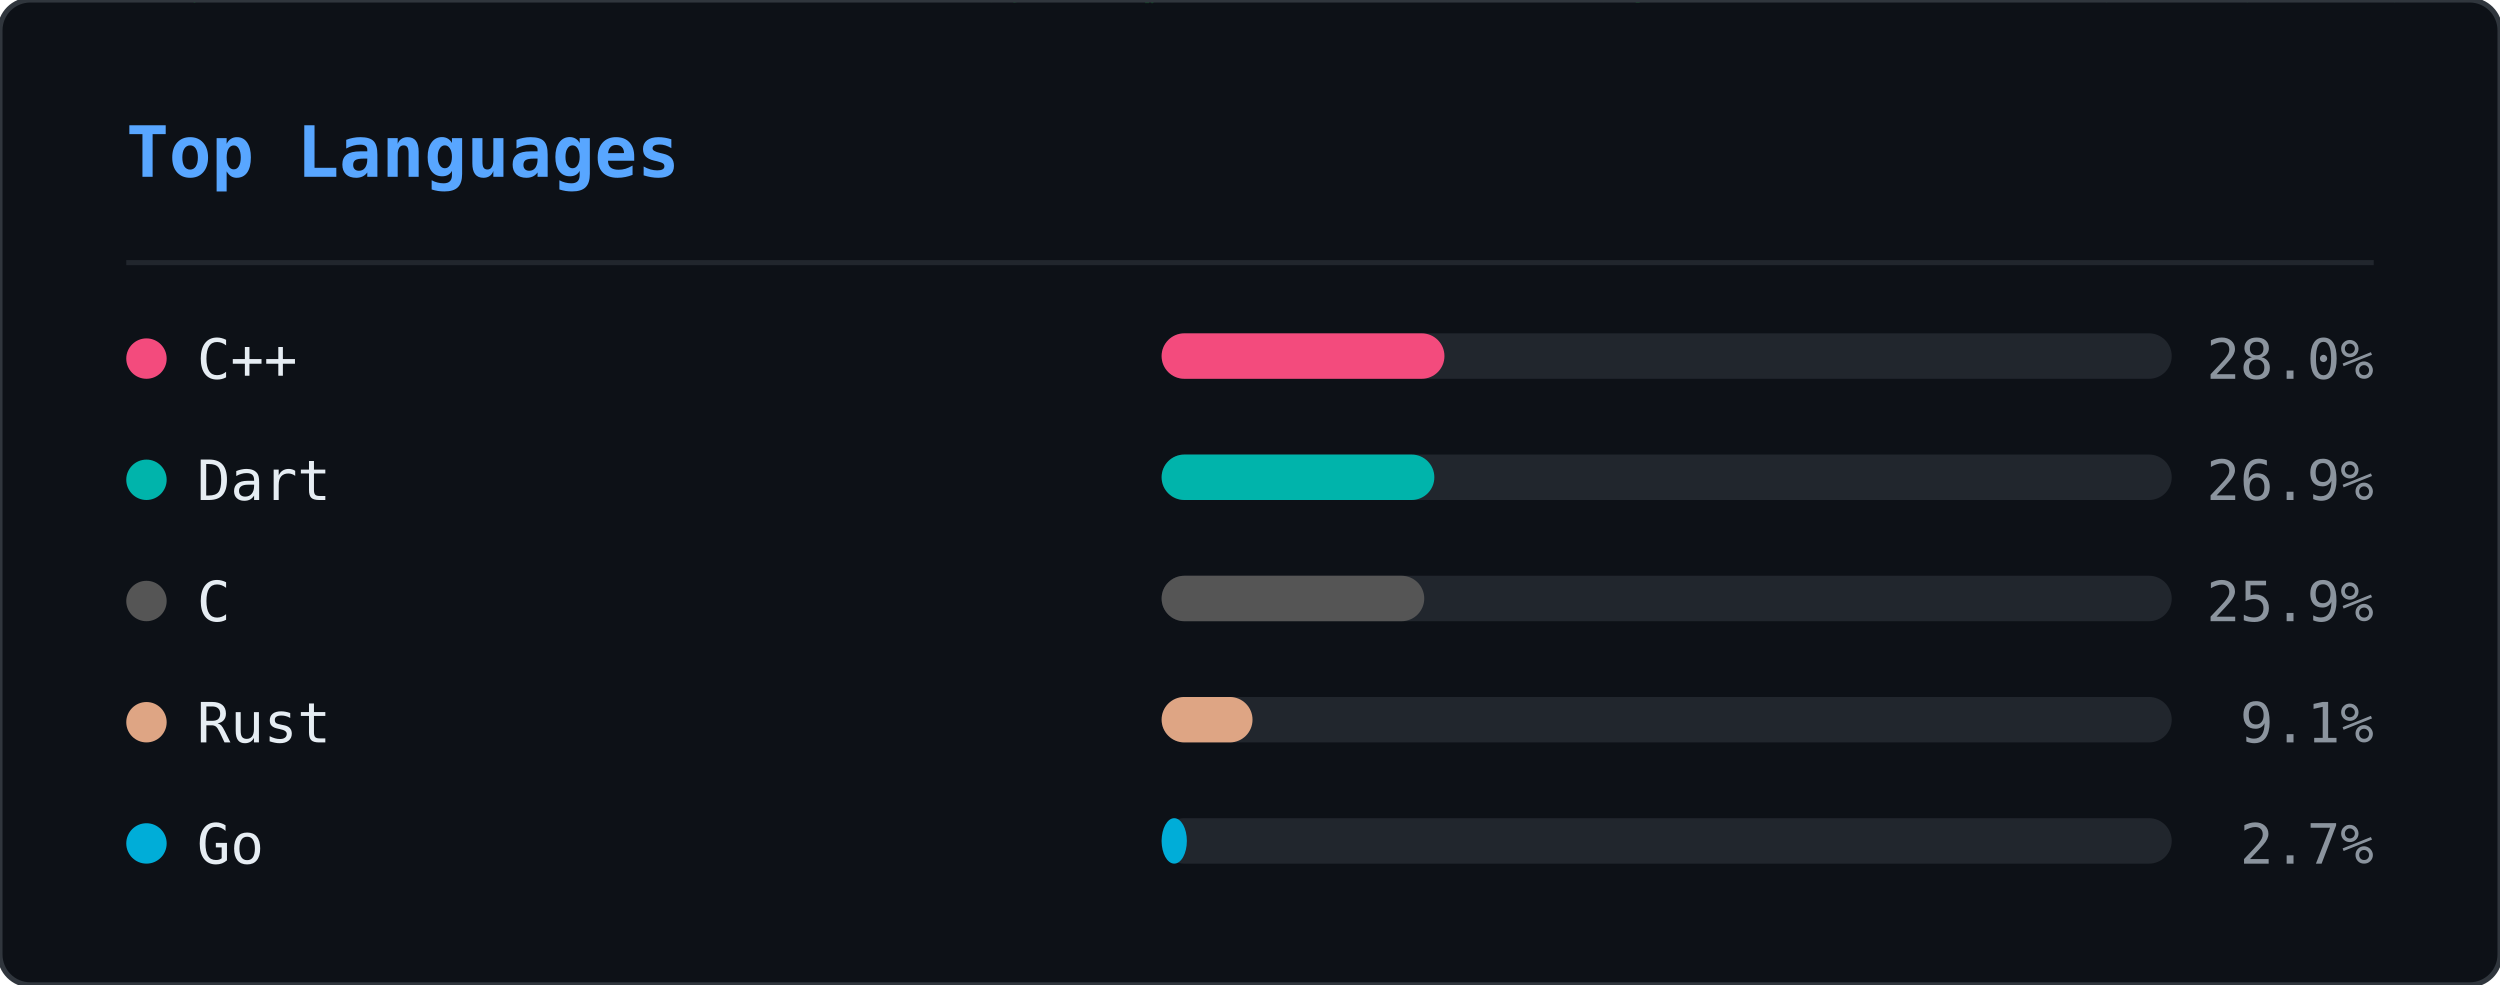
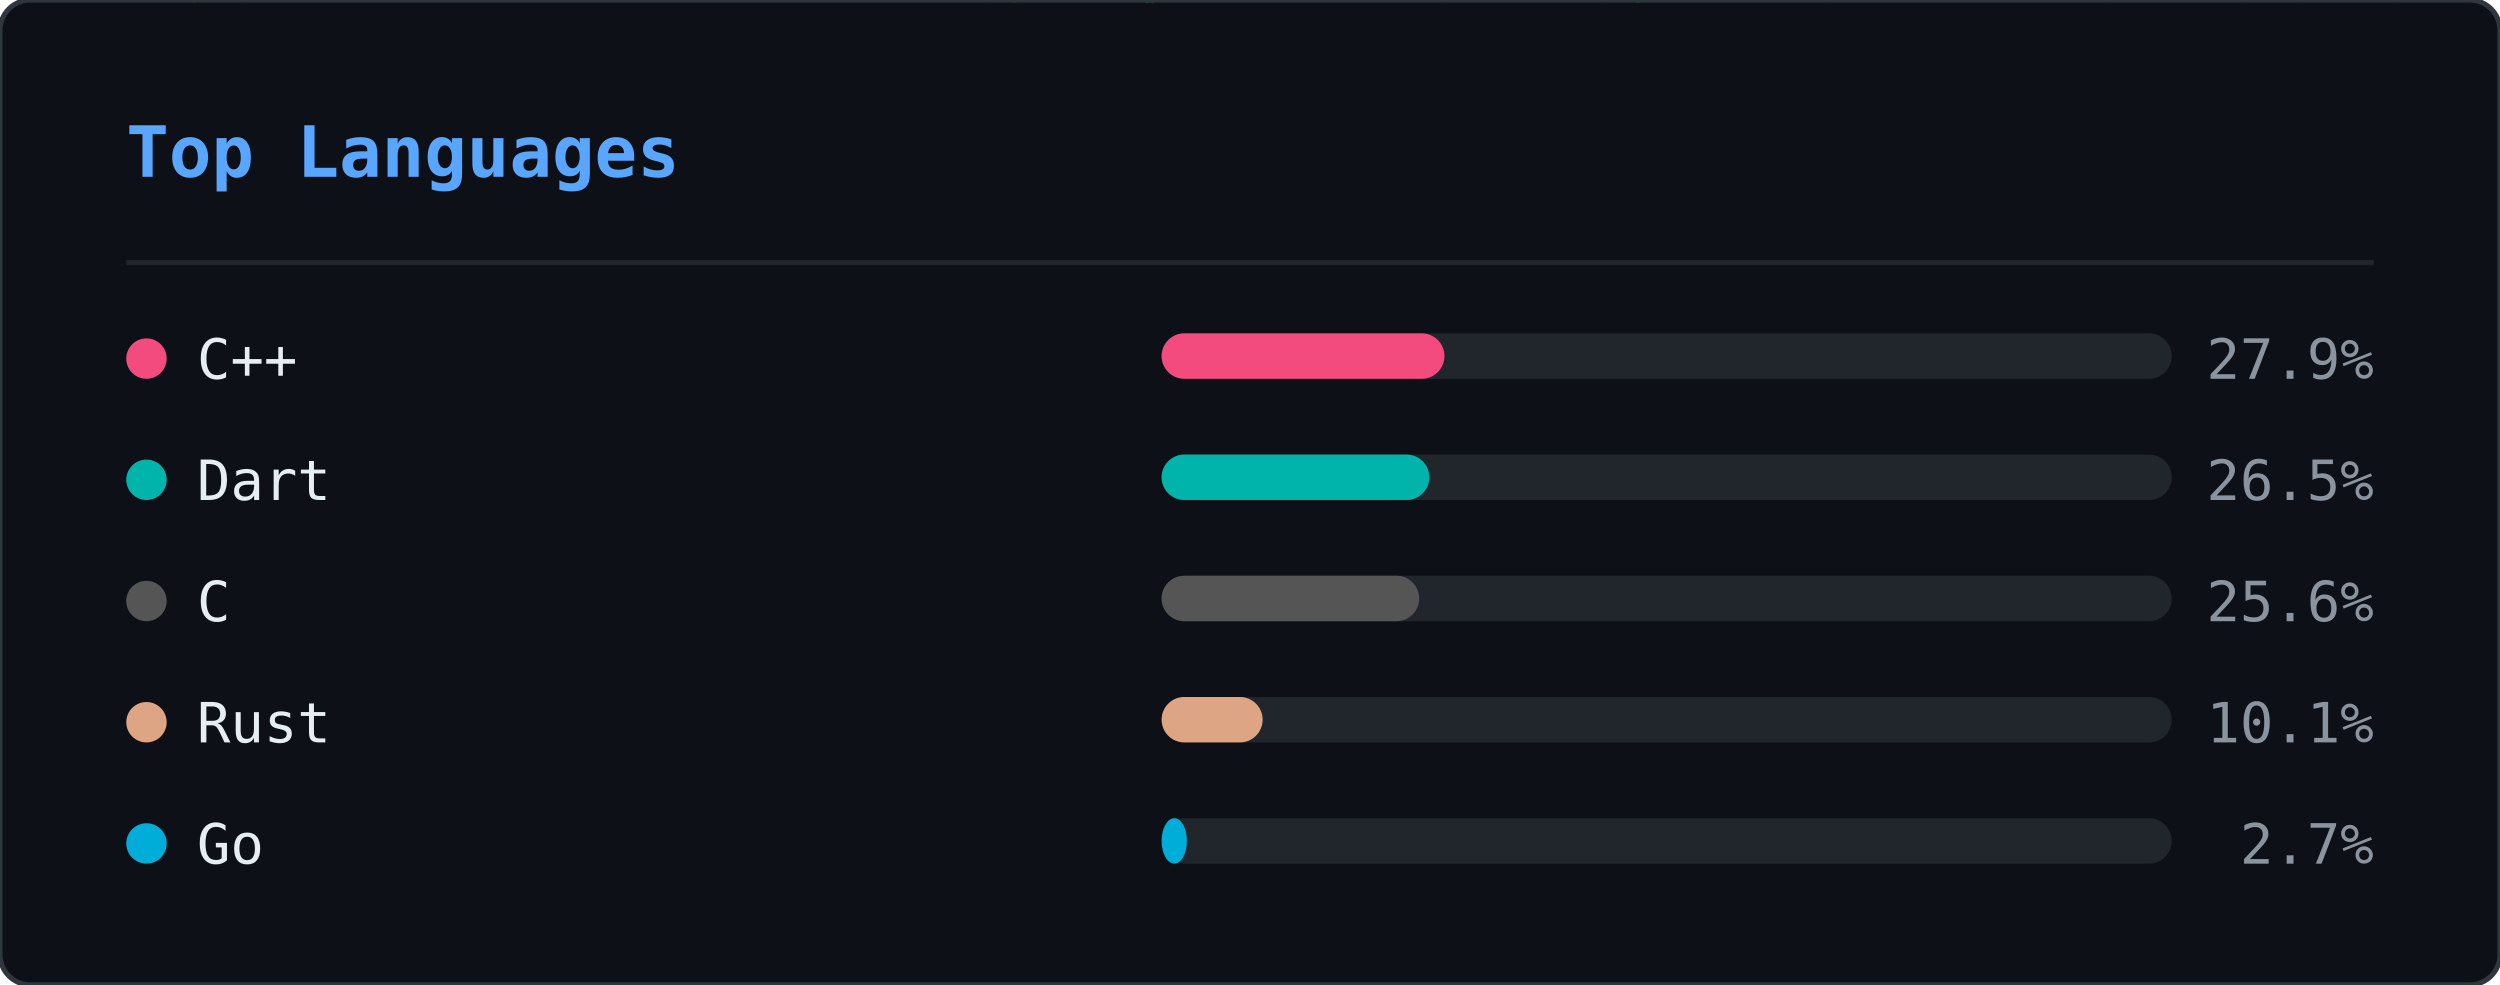
<svg xmlns="http://www.w3.org/2000/svg" width="495" height="195" viewBox="0 0 495 195">
  <defs>
    <clipPath id="ln-clip">
      <rect width="495" height="195" rx="6" />
    </clipPath>
  </defs>
  <rect width="495" height="195" rx="6" fill="#0d1117" />
  <g clip-path="url(#ln-clip)">
    <g opacity="0.22">
      <style>@keyframes ln0{from{transform:translateY(-46px)}to{transform:translateY(209px)}}@keyframes ln1{from{transform:translateY(-46px)}to{transform:translateY(209px)}}@keyframes ln2{from{transform:translateY(-46px)}to{transform:translateY(209px)}}@keyframes ln3{from{transform:translateY(-46px)}to{transform:translateY(209px)}}@keyframes ln4{from{transform:translateY(-46px)}to{transform:translateY(209px)}}@keyframes ln5{from{transform:translateY(-46px)}to{transform:translateY(209px)}}@keyframes ln6{from{transform:translateY(-46px)}to{transform:translateY(209px)}}@keyframes ln7{from{transform:translateY(-46px)}to{transform:translateY(209px)}}@keyframes ln8{from{transform:translateY(-46px)}to{transform:translateY(209px)}}@keyframes ln9{from{transform:translateY(-46px)}to{transform:translateY(209px)}}@keyframes ln10{from{transform:translateY(-46px)}to{transform:translateY(209px)}}@keyframes ln11{from{transform:translateY(-46px)}to{transform:translateY(209px)}}@keyframes ln12{from{transform:translateY(-46px)}to{transform:translateY(209px)}}@keyframes ln13{from{transform:translateY(-46px)}to{transform:translateY(209px)}}@keyframes ln14{from{transform:translateY(-46px)}to{transform:translateY(209px)}}@keyframes ln15{from{transform:translateY(-46px)}to{transform:translateY(209px)}}@keyframes ln16{from{transform:translateY(-46px)}to{transform:translateY(209px)}}@keyframes ln17{from{transform:translateY(-46px)}to{transform:translateY(209px)}}@keyframes ln18{from{transform:translateY(-46px)}to{transform:translateY(209px)}}@keyframes ln19{from{transform:translateY(-46px)}to{transform:translateY(209px)}}@keyframes ln20{from{transform:translateY(-46px)}to{transform:translateY(209px)}}@keyframes ln21{from{transform:translateY(-46px)}to{transform:translateY(209px)}}@keyframes ln22{from{transform:translateY(-46px)}to{transform:translateY(209px)}}@keyframes ln23{from{transform:translateY(-46px)}to{transform:translateY(209px)}}@keyframes ln24{from{transform:translateY(-46px)}to{transform:translateY(209px)}}@keyframes ln25{from{transform:translateY(-46px)}to{transform:translateY(209px)}}@keyframes ln26{from{transform:translateY(-46px)}to{transform:translateY(209px)}}@keyframes ln27{from{transform:translateY(-46px)}to{transform:translateY(209px)}}@keyframes ln28{from{transform:translateY(-46px)}to{transform:translateY(209px)}}@keyframes ln29{from{transform:translateY(-46px)}to{transform:translateY(209px)}}@keyframes ln30{from{transform:translateY(-46px)}to{transform:translateY(209px)}}@keyframes ln31{from{transform:translateY(-46px)}to{transform:translateY(209px)}}@keyframes ln32{from{transform:translateY(-46px)}to{transform:translateY(209px)}}@keyframes ln33{from{transform:translateY(-46px)}to{transform:translateY(209px)}}@keyframes ln34{from{transform:translateY(-46px)}to{transform:translateY(209px)}}@keyframes ln35{from{transform:translateY(-46px)}to{transform:translateY(209px)}}@keyframes ln36{from{transform:translateY(-46px)}to{transform:translateY(209px)}}@keyframes ln37{from{transform:translateY(-46px)}to{transform:translateY(209px)}}</style>
      <g style="animation:ln0 1.92s linear infinite;animation-delay:-0.55s">
        <text x="375" y="0" font-family="monospace" font-size="12" fill="#00ff41">ｿ</text>
        <text x="375" y="-14" font-family="monospace" font-size="12" fill="#00ff41" opacity="0.75">7</text>
        <text x="375" y="-28" font-family="monospace" font-size="12" fill="#00ff41" opacity="0.50">3</text>
        <text x="375" y="-42" font-family="monospace" font-size="12" fill="#00ff41" opacity="0.25">ﾑ</text>
      </g>
      <g style="animation:ln1 2.40s linear infinite;animation-delay:-0.40s">
        <text x="124" y="0" font-family="monospace" font-size="12" fill="#00ff41">ｶ</text>
        <text x="124" y="-14" font-family="monospace" font-size="12" fill="#00ff41" opacity="0.75">ｭ</text>
        <text x="124" y="-28" font-family="monospace" font-size="12" fill="#00ff41" opacity="0.50">ｳ</text>
        <text x="124" y="-42" font-family="monospace" font-size="12" fill="#00ff41" opacity="0.25">ﾎ</text>
      </g>
      <g style="animation:ln2 2.75s linear infinite;animation-delay:-0.79s">
        <text x="460" y="0" font-family="monospace" font-size="12" fill="#00ff41">1</text>
        <text x="460" y="-14" font-family="monospace" font-size="12" fill="#00ff41" opacity="0.75">ﾀ</text>
        <text x="460" y="-28" font-family="monospace" font-size="12" fill="#00ff41" opacity="0.50">ﾓ</text>
        <text x="460" y="-42" font-family="monospace" font-size="12" fill="#00ff41" opacity="0.25">6</text>
      </g>
      <g style="animation:ln3 1.66s linear infinite;animation-delay:-0.60s">
        <text x="320" y="0" font-family="monospace" font-size="12" fill="#00ff41">ｮ</text>
        <text x="320" y="-14" font-family="monospace" font-size="12" fill="#00ff41" opacity="0.75">ｽ</text>
        <text x="320" y="-28" font-family="monospace" font-size="12" fill="#00ff41" opacity="0.50">ｾ</text>
        <text x="320" y="-42" font-family="monospace" font-size="12" fill="#00ff41" opacity="0.25">ｫ</text>
      </g>
      <g style="animation:ln4 2.63s linear infinite;animation-delay:-1.74s">
        <text x="366" y="0" font-family="monospace" font-size="12" fill="#00ff41">ｿ</text>
        <text x="366" y="-14" font-family="monospace" font-size="12" fill="#00ff41" opacity="0.75">ﾍ</text>
        <text x="366" y="-28" font-family="monospace" font-size="12" fill="#00ff41" opacity="0.50">ｨ</text>
        <text x="366" y="-42" font-family="monospace" font-size="12" fill="#00ff41" opacity="0.25">5</text>
      </g>
      <g style="animation:ln5 3.08s linear infinite;animation-delay:-2.49s">
        <text x="311" y="0" font-family="monospace" font-size="12" fill="#00ff41">2</text>
        <text x="311" y="-14" font-family="monospace" font-size="12" fill="#00ff41" opacity="0.75">ｻ</text>
        <text x="311" y="-28" font-family="monospace" font-size="12" fill="#00ff41" opacity="0.50">8</text>
        <text x="311" y="-42" font-family="monospace" font-size="12" fill="#00ff41" opacity="0.25">ﾑ</text>
      </g>
      <g style="animation:ln6 1.75s linear infinite;animation-delay:-1.65s">
        <text x="46" y="0" font-family="monospace" font-size="12" fill="#00ff41">ﾔ</text>
        <text x="46" y="-14" font-family="monospace" font-size="12" fill="#00ff41" opacity="0.75">6</text>
        <text x="46" y="-28" font-family="monospace" font-size="12" fill="#00ff41" opacity="0.50">ﾓ</text>
        <text x="46" y="-42" font-family="monospace" font-size="12" fill="#00ff41" opacity="0.25">ﾑ</text>
      </g>
      <g style="animation:ln7 2.87s linear infinite;animation-delay:-0.22s">
        <text x="161" y="0" font-family="monospace" font-size="12" fill="#00ff41">ｺ</text>
        <text x="161" y="-14" font-family="monospace" font-size="12" fill="#00ff41" opacity="0.75">ｬ</text>
        <text x="161" y="-28" font-family="monospace" font-size="12" fill="#00ff41" opacity="0.50">ﾋ</text>
        <text x="161" y="-42" font-family="monospace" font-size="12" fill="#00ff41" opacity="0.25">6</text>
      </g>
      <g style="animation:ln8 2.04s linear infinite;animation-delay:-0.62s">
        <text x="36" y="0" font-family="monospace" font-size="12" fill="#00ff41">ｩ</text>
        <text x="36" y="-14" font-family="monospace" font-size="12" fill="#00ff41" opacity="0.75">ﾘ</text>
        <text x="36" y="-28" font-family="monospace" font-size="12" fill="#00ff41" opacity="0.50">ﾂ</text>
        <text x="36" y="-42" font-family="monospace" font-size="12" fill="#00ff41" opacity="0.25">0</text>
      </g>
      <g style="animation:ln9 2.67s linear infinite;animation-delay:-1.60s">
        <text x="410" y="0" font-family="monospace" font-size="12" fill="#00ff41">ﾎ</text>
        <text x="410" y="-14" font-family="monospace" font-size="12" fill="#00ff41" opacity="0.75">5</text>
        <text x="410" y="-28" font-family="monospace" font-size="12" fill="#00ff41" opacity="0.50">ｵ</text>
        <text x="410" y="-42" font-family="monospace" font-size="12" fill="#00ff41" opacity="0.25">5</text>
      </g>
      <g style="animation:ln10 1.99s linear infinite;animation-delay:-0.10s">
        <text x="462" y="0" font-family="monospace" font-size="12" fill="#00ff41">ﾊ</text>
        <text x="462" y="-14" font-family="monospace" font-size="12" fill="#00ff41" opacity="0.75">ﾗ</text>
        <text x="462" y="-28" font-family="monospace" font-size="12" fill="#00ff41" opacity="0.50">ｧ</text>
        <text x="462" y="-42" font-family="monospace" font-size="12" fill="#00ff41" opacity="0.25">ｺ</text>
      </g>
      <g style="animation:ln11 1.72s linear infinite;animation-delay:-0.65s">
        <text x="298" y="0" font-family="monospace" font-size="12" fill="#00ff41">ﾁ</text>
        <text x="298" y="-14" font-family="monospace" font-size="12" fill="#00ff41" opacity="0.75">ｹ</text>
        <text x="298" y="-28" font-family="monospace" font-size="12" fill="#00ff41" opacity="0.50">ﾒ</text>
        <text x="298" y="-42" font-family="monospace" font-size="12" fill="#00ff41" opacity="0.25">ﾎ</text>
      </g>
      <g style="animation:ln12 1.89s linear infinite;animation-delay:-1.40s">
        <text x="223" y="0" font-family="monospace" font-size="12" fill="#00ff41">ﾝ</text>
        <text x="223" y="-14" font-family="monospace" font-size="12" fill="#00ff41" opacity="0.75">ﾊ</text>
        <text x="223" y="-28" font-family="monospace" font-size="12" fill="#00ff41" opacity="0.50">ﾀ</text>
        <text x="223" y="-42" font-family="monospace" font-size="12" fill="#00ff41" opacity="0.25">ｲ</text>
      </g>
      <g style="animation:ln13 1.87s linear infinite;animation-delay:-0.50s">
        <text x="41" y="0" font-family="monospace" font-size="12" fill="#00ff41">ｪ</text>
        <text x="41" y="-14" font-family="monospace" font-size="12" fill="#00ff41" opacity="0.75">ｮ</text>
        <text x="41" y="-28" font-family="monospace" font-size="12" fill="#00ff41" opacity="0.50">ﾏ</text>
        <text x="41" y="-42" font-family="monospace" font-size="12" fill="#00ff41" opacity="0.25">1</text>
      </g>
      <g style="animation:ln14 3.09s linear infinite;animation-delay:-1.87s">
        <text x="216" y="0" font-family="monospace" font-size="12" fill="#00ff41">ﾜ</text>
        <text x="216" y="-14" font-family="monospace" font-size="12" fill="#00ff41" opacity="0.75">ﾐ</text>
        <text x="216" y="-28" font-family="monospace" font-size="12" fill="#00ff41" opacity="0.50">ｸ</text>
        <text x="216" y="-42" font-family="monospace" font-size="12" fill="#00ff41" opacity="0.25">ｪ</text>
      </g>
      <g style="animation:ln15 1.72s linear infinite;animation-delay:-0.81s">
        <text x="258" y="0" font-family="monospace" font-size="12" fill="#00ff41">5</text>
        <text x="258" y="-14" font-family="monospace" font-size="12" fill="#00ff41" opacity="0.75">ｹ</text>
        <text x="258" y="-28" font-family="monospace" font-size="12" fill="#00ff41" opacity="0.50">0</text>
        <text x="258" y="-42" font-family="monospace" font-size="12" fill="#00ff41" opacity="0.25">ﾅ</text>
      </g>
      <g style="animation:ln16 2.04s linear infinite;animation-delay:-0.70s">
        <text x="72" y="0" font-family="monospace" font-size="12" fill="#00ff41">ｫ</text>
        <text x="72" y="-14" font-family="monospace" font-size="12" fill="#00ff41" opacity="0.75">ﾑ</text>
        <text x="72" y="-28" font-family="monospace" font-size="12" fill="#00ff41" opacity="0.50">8</text>
        <text x="72" y="-42" font-family="monospace" font-size="12" fill="#00ff41" opacity="0.25">ﾆ</text>
      </g>
      <g style="animation:ln17 2.90s linear infinite;animation-delay:-0.60s">
        <text x="259" y="0" font-family="monospace" font-size="12" fill="#00ff41">ｼ</text>
        <text x="259" y="-14" font-family="monospace" font-size="12" fill="#00ff41" opacity="0.75">ﾒ</text>
        <text x="259" y="-28" font-family="monospace" font-size="12" fill="#00ff41" opacity="0.50">ﾏ</text>
        <text x="259" y="-42" font-family="monospace" font-size="12" fill="#00ff41" opacity="0.25">9</text>
      </g>
      <g style="animation:ln18 1.79s linear infinite;animation-delay:-0.72s">
        <text x="472" y="0" font-family="monospace" font-size="12" fill="#00ff41">ﾗ</text>
        <text x="472" y="-14" font-family="monospace" font-size="12" fill="#00ff41" opacity="0.75">ﾝ</text>
        <text x="472" y="-28" font-family="monospace" font-size="12" fill="#00ff41" opacity="0.50">ﾚ</text>
        <text x="472" y="-42" font-family="monospace" font-size="12" fill="#00ff41" opacity="0.25">9</text>
      </g>
      <g style="animation:ln19 2.43s linear infinite;animation-delay:-2.21s">
        <text x="10" y="0" font-family="monospace" font-size="12" fill="#00ff41">8</text>
        <text x="10" y="-14" font-family="monospace" font-size="12" fill="#00ff41" opacity="0.75">ｽ</text>
        <text x="10" y="-28" font-family="monospace" font-size="12" fill="#00ff41" opacity="0.50">6</text>
        <text x="10" y="-42" font-family="monospace" font-size="12" fill="#00ff41" opacity="0.25">ﾗ</text>
      </g>
      <g style="animation:ln20 1.60s linear infinite;animation-delay:-0.29s">
        <text x="360" y="0" font-family="monospace" font-size="12" fill="#00ff41">ﾌ</text>
        <text x="360" y="-14" font-family="monospace" font-size="12" fill="#00ff41" opacity="0.75">ｧ</text>
        <text x="360" y="-28" font-family="monospace" font-size="12" fill="#00ff41" opacity="0.50">ﾅ</text>
        <text x="360" y="-42" font-family="monospace" font-size="12" fill="#00ff41" opacity="0.25">ﾒ</text>
      </g>
      <g style="animation:ln21 1.83s linear infinite;animation-delay:-1.82s">
        <text x="369" y="0" font-family="monospace" font-size="12" fill="#00ff41">ﾁ</text>
        <text x="369" y="-14" font-family="monospace" font-size="12" fill="#00ff41" opacity="0.75">ﾔ</text>
        <text x="369" y="-28" font-family="monospace" font-size="12" fill="#00ff41" opacity="0.50">4</text>
        <text x="369" y="-42" font-family="monospace" font-size="12" fill="#00ff41" opacity="0.25">ｲ</text>
      </g>
      <g style="animation:ln22 2.18s linear infinite;animation-delay:-0.55s">
        <text x="172" y="0" font-family="monospace" font-size="12" fill="#00ff41">8</text>
        <text x="172" y="-14" font-family="monospace" font-size="12" fill="#00ff41" opacity="0.75">ｽ</text>
        <text x="172" y="-28" font-family="monospace" font-size="12" fill="#00ff41" opacity="0.50">ﾓ</text>
        <text x="172" y="-42" font-family="monospace" font-size="12" fill="#00ff41" opacity="0.25">0</text>
      </g>
      <g style="animation:ln23 3.16s linear infinite;animation-delay:-1.03s">
        <text x="284" y="0" font-family="monospace" font-size="12" fill="#00ff41">ﾘ</text>
        <text x="284" y="-14" font-family="monospace" font-size="12" fill="#00ff41" opacity="0.75">4</text>
        <text x="284" y="-28" font-family="monospace" font-size="12" fill="#00ff41" opacity="0.50">2</text>
        <text x="284" y="-42" font-family="monospace" font-size="12" fill="#00ff41" opacity="0.25">ｱ</text>
      </g>
      <g style="animation:ln24 2.25s linear infinite;animation-delay:-0.11s">
        <text x="302" y="0" font-family="monospace" font-size="12" fill="#00ff41">ｶ</text>
        <text x="302" y="-14" font-family="monospace" font-size="12" fill="#00ff41" opacity="0.75">ﾍ</text>
        <text x="302" y="-28" font-family="monospace" font-size="12" fill="#00ff41" opacity="0.50">9</text>
        <text x="302" y="-42" font-family="monospace" font-size="12" fill="#00ff41" opacity="0.25">ﾒ</text>
      </g>
      <g style="animation:ln25 2.16s linear infinite;animation-delay:-1.63s">
        <text x="461" y="0" font-family="monospace" font-size="12" fill="#00ff41">ﾋ</text>
        <text x="461" y="-14" font-family="monospace" font-size="12" fill="#00ff41" opacity="0.75">ﾋ</text>
        <text x="461" y="-28" font-family="monospace" font-size="12" fill="#00ff41" opacity="0.50">5</text>
        <text x="461" y="-42" font-family="monospace" font-size="12" fill="#00ff41" opacity="0.25">ｭ</text>
      </g>
      <g style="animation:ln26 3.03s linear infinite;animation-delay:-2.94s">
        <text x="454" y="0" font-family="monospace" font-size="12" fill="#00ff41">ﾅ</text>
        <text x="454" y="-14" font-family="monospace" font-size="12" fill="#00ff41" opacity="0.75">ｲ</text>
        <text x="454" y="-28" font-family="monospace" font-size="12" fill="#00ff41" opacity="0.50">ｼ</text>
        <text x="454" y="-42" font-family="monospace" font-size="12" fill="#00ff41" opacity="0.25">ﾔ</text>
      </g>
      <g style="animation:ln27 1.58s linear infinite;animation-delay:-0.57s">
        <text x="194" y="0" font-family="monospace" font-size="12" fill="#00ff41">ｳ</text>
        <text x="194" y="-14" font-family="monospace" font-size="12" fill="#00ff41" opacity="0.75">1</text>
        <text x="194" y="-28" font-family="monospace" font-size="12" fill="#00ff41" opacity="0.50">ﾙ</text>
        <text x="194" y="-42" font-family="monospace" font-size="12" fill="#00ff41" opacity="0.25">ｶ</text>
      </g>
      <g style="animation:ln28 1.94s linear infinite;animation-delay:-1.53s">
        <text x="414" y="0" font-family="monospace" font-size="12" fill="#00ff41">ｷ</text>
        <text x="414" y="-14" font-family="monospace" font-size="12" fill="#00ff41" opacity="0.75">ｳ</text>
        <text x="414" y="-28" font-family="monospace" font-size="12" fill="#00ff41" opacity="0.50">7</text>
        <text x="414" y="-42" font-family="monospace" font-size="12" fill="#00ff41" opacity="0.25">ﾌ</text>
      </g>
      <g style="animation:ln29 1.72s linear infinite;animation-delay:-0.16s">
        <text x="198" y="0" font-family="monospace" font-size="12" fill="#00ff41">ｬ</text>
        <text x="198" y="-14" font-family="monospace" font-size="12" fill="#00ff41" opacity="0.75">ｻ</text>
        <text x="198" y="-28" font-family="monospace" font-size="12" fill="#00ff41" opacity="0.50">ﾝ</text>
        <text x="198" y="-42" font-family="monospace" font-size="12" fill="#00ff41" opacity="0.25">ﾆ</text>
      </g>
      <g style="animation:ln30 1.90s linear infinite;animation-delay:-1.28s">
        <text x="443" y="0" font-family="monospace" font-size="12" fill="#00ff41">ｧ</text>
        <text x="443" y="-14" font-family="monospace" font-size="12" fill="#00ff41" opacity="0.75">4</text>
        <text x="443" y="-28" font-family="monospace" font-size="12" fill="#00ff41" opacity="0.50">ﾃ</text>
        <text x="443" y="-42" font-family="monospace" font-size="12" fill="#00ff41" opacity="0.25">ｾ</text>
      </g>
      <g style="animation:ln31 2.27s linear infinite;animation-delay:-2.25s">
        <text x="209" y="0" font-family="monospace" font-size="12" fill="#00ff41">ﾕ</text>
        <text x="209" y="-14" font-family="monospace" font-size="12" fill="#00ff41" opacity="0.75">ﾍ</text>
        <text x="209" y="-28" font-family="monospace" font-size="12" fill="#00ff41" opacity="0.50">ｵ</text>
        <text x="209" y="-42" font-family="monospace" font-size="12" fill="#00ff41" opacity="0.25">ﾖ</text>
      </g>
      <g style="animation:ln32 2.19s linear infinite;animation-delay:-0.31s">
        <text x="226" y="0" font-family="monospace" font-size="12" fill="#00ff41">ｯ</text>
        <text x="226" y="-14" font-family="monospace" font-size="12" fill="#00ff41" opacity="0.75">ｾ</text>
        <text x="226" y="-28" font-family="monospace" font-size="12" fill="#00ff41" opacity="0.50">ｺ</text>
        <text x="226" y="-42" font-family="monospace" font-size="12" fill="#00ff41" opacity="0.25">ｳ</text>
      </g>
      <g style="animation:ln33 2.46s linear infinite;animation-delay:-1.87s">
        <text x="142" y="0" font-family="monospace" font-size="12" fill="#00ff41">1</text>
        <text x="142" y="-14" font-family="monospace" font-size="12" fill="#00ff41" opacity="0.75">ｱ</text>
        <text x="142" y="-28" font-family="monospace" font-size="12" fill="#00ff41" opacity="0.50">ﾀ</text>
        <text x="142" y="-42" font-family="monospace" font-size="12" fill="#00ff41" opacity="0.25">ｮ</text>
      </g>
      <g style="animation:ln34 2.12s linear infinite;animation-delay:-1.72s">
        <text x="40" y="0" font-family="monospace" font-size="12" fill="#00ff41">ﾊ</text>
        <text x="40" y="-14" font-family="monospace" font-size="12" fill="#00ff41" opacity="0.75">ﾋ</text>
        <text x="40" y="-28" font-family="monospace" font-size="12" fill="#00ff41" opacity="0.50">ﾒ</text>
        <text x="40" y="-42" font-family="monospace" font-size="12" fill="#00ff41" opacity="0.25">ｮ</text>
      </g>
      <g style="animation:ln35 2.76s linear infinite;animation-delay:-0.97s">
        <text x="16" y="0" font-family="monospace" font-size="12" fill="#00ff41">ﾁ</text>
        <text x="16" y="-14" font-family="monospace" font-size="12" fill="#00ff41" opacity="0.75">ｿ</text>
        <text x="16" y="-28" font-family="monospace" font-size="12" fill="#00ff41" opacity="0.50">ﾅ</text>
        <text x="16" y="-42" font-family="monospace" font-size="12" fill="#00ff41" opacity="0.25">ｨ</text>
      </g>
      <g style="animation:ln36 1.78s linear infinite;animation-delay:-0.44s">
        <text x="224" y="0" font-family="monospace" font-size="12" fill="#00ff41">ｨ</text>
        <text x="224" y="-14" font-family="monospace" font-size="12" fill="#00ff41" opacity="0.75">ﾜ</text>
        <text x="224" y="-28" font-family="monospace" font-size="12" fill="#00ff41" opacity="0.50">ｶ</text>
        <text x="224" y="-42" font-family="monospace" font-size="12" fill="#00ff41" opacity="0.25">ｿ</text>
      </g>
      <g style="animation:ln37 1.57s linear infinite;animation-delay:-0.77s">
        <text x="315" y="0" font-family="monospace" font-size="12" fill="#00ff41">ﾘ</text>
        <text x="315" y="-14" font-family="monospace" font-size="12" fill="#00ff41" opacity="0.75">3</text>
        <text x="315" y="-28" font-family="monospace" font-size="12" fill="#00ff41" opacity="0.50">6</text>
        <text x="315" y="-42" font-family="monospace" font-size="12" fill="#00ff41" opacity="0.25">5</text>
      </g>
    </g>
  </g>
  <rect width="495" height="195" rx="6" fill="none" stroke="#30363d" stroke-width="1" />
  <text x="25" y="35" font-family="monospace" font-size="14" font-weight="600" fill="#58a6ff">Top Languages</text>
  <line x1="25" y1="52" x2="470" y2="52" stroke="#21262d" stroke-width="1" />
  <circle cx="29" cy="71" r="4" fill="#f34b7d" />
  <text x="39" y="75" font-family="monospace" font-size="11" fill="#e6edf3">C++</text>
  <rect x="230" y="66" width="200" height="9" rx="4.5" fill="#21262d" />
  <rect x="230" y="66" width="56" height="9" rx="4.5" fill="#f34b7d" />
-   <text x="470" y="75" text-anchor="end" font-family="monospace" font-size="11" fill="#8b949e">28.0%</text>
+   <text x="470" y="75" text-anchor="end" font-family="monospace" font-size="11" fill="#8b949e">27.9%</text>
  <circle cx="29" cy="95" r="4" fill="#00B4AB" />
  <text x="39" y="99" font-family="monospace" font-size="11" fill="#e6edf3">Dart</text>
  <rect x="230" y="90" width="200" height="9" rx="4.5" fill="#21262d" />
-   <rect x="230" y="90" width="54" height="9" rx="4.5" fill="#00B4AB" />
-   <text x="470" y="99" text-anchor="end" font-family="monospace" font-size="11" fill="#8b949e">26.9%</text>
+   <rect x="230" y="90" width="53" height="9" rx="4.5" fill="#00B4AB" />
+   <text x="470" y="99" text-anchor="end" font-family="monospace" font-size="11" fill="#8b949e">26.5%</text>
  <circle cx="29" cy="119" r="4" fill="#555555" />
  <text x="39" y="123" font-family="monospace" font-size="11" fill="#e6edf3">C</text>
  <rect x="230" y="114" width="200" height="9" rx="4.5" fill="#21262d" />
-   <rect x="230" y="114" width="52" height="9" rx="4.5" fill="#555555" />
-   <text x="470" y="123" text-anchor="end" font-family="monospace" font-size="11" fill="#8b949e">25.9%</text>
+   <rect x="230" y="114" width="51" height="9" rx="4.5" fill="#555555" />
+   <text x="470" y="123" text-anchor="end" font-family="monospace" font-size="11" fill="#8b949e">25.6%</text>
  <circle cx="29" cy="143" r="4" fill="#dea584" />
  <text x="39" y="147" font-family="monospace" font-size="11" fill="#e6edf3">Rust</text>
  <rect x="230" y="138" width="200" height="9" rx="4.5" fill="#21262d" />
-   <rect x="230" y="138" width="18" height="9" rx="4.5" fill="#dea584" />
-   <text x="470" y="147" text-anchor="end" font-family="monospace" font-size="11" fill="#8b949e">9.1%</text>
+   <rect x="230" y="138" width="20" height="9" rx="4.5" fill="#dea584" />
+   <text x="470" y="147" text-anchor="end" font-family="monospace" font-size="11" fill="#8b949e">10.1%</text>
  <circle cx="29" cy="167" r="4" fill="#00ADD8" />
  <text x="39" y="171" font-family="monospace" font-size="11" fill="#e6edf3">Go</text>
  <rect x="230" y="162" width="200" height="9" rx="4.5" fill="#21262d" />
  <rect x="230" y="162" width="5" height="9" rx="4.5" fill="#00ADD8" />
  <text x="470" y="171" text-anchor="end" font-family="monospace" font-size="11" fill="#8b949e">2.7%</text>
</svg>
